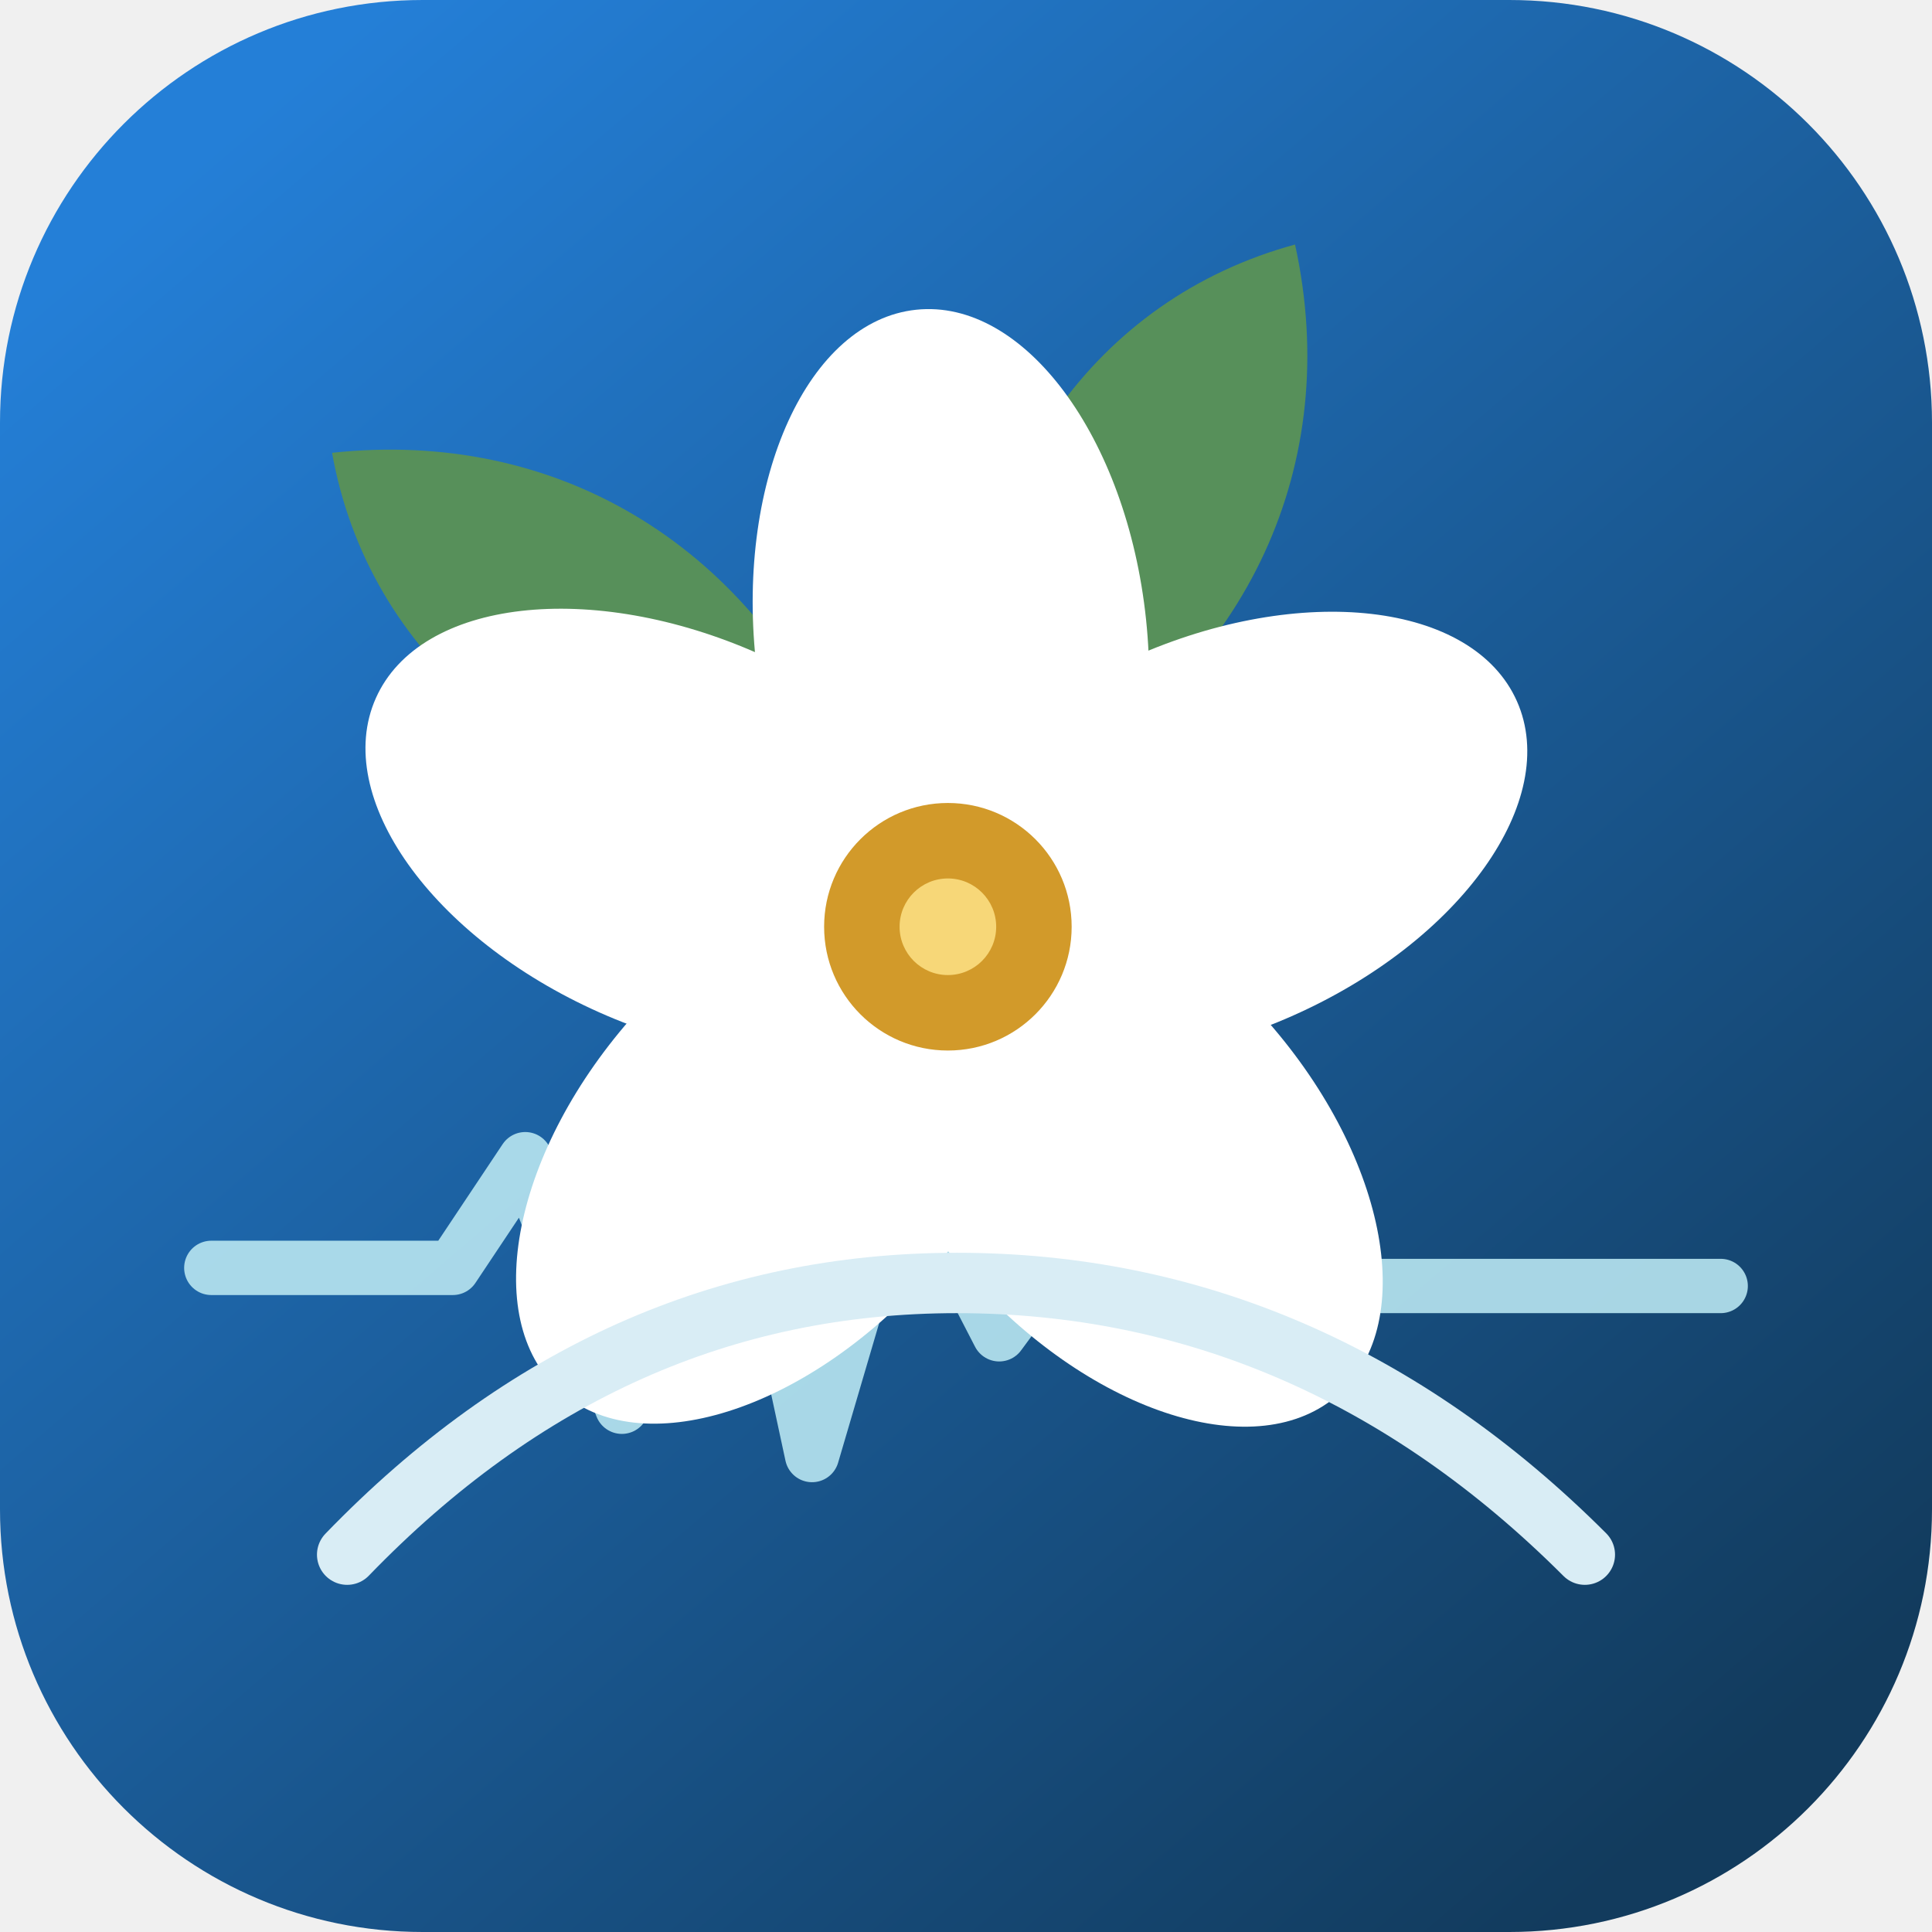
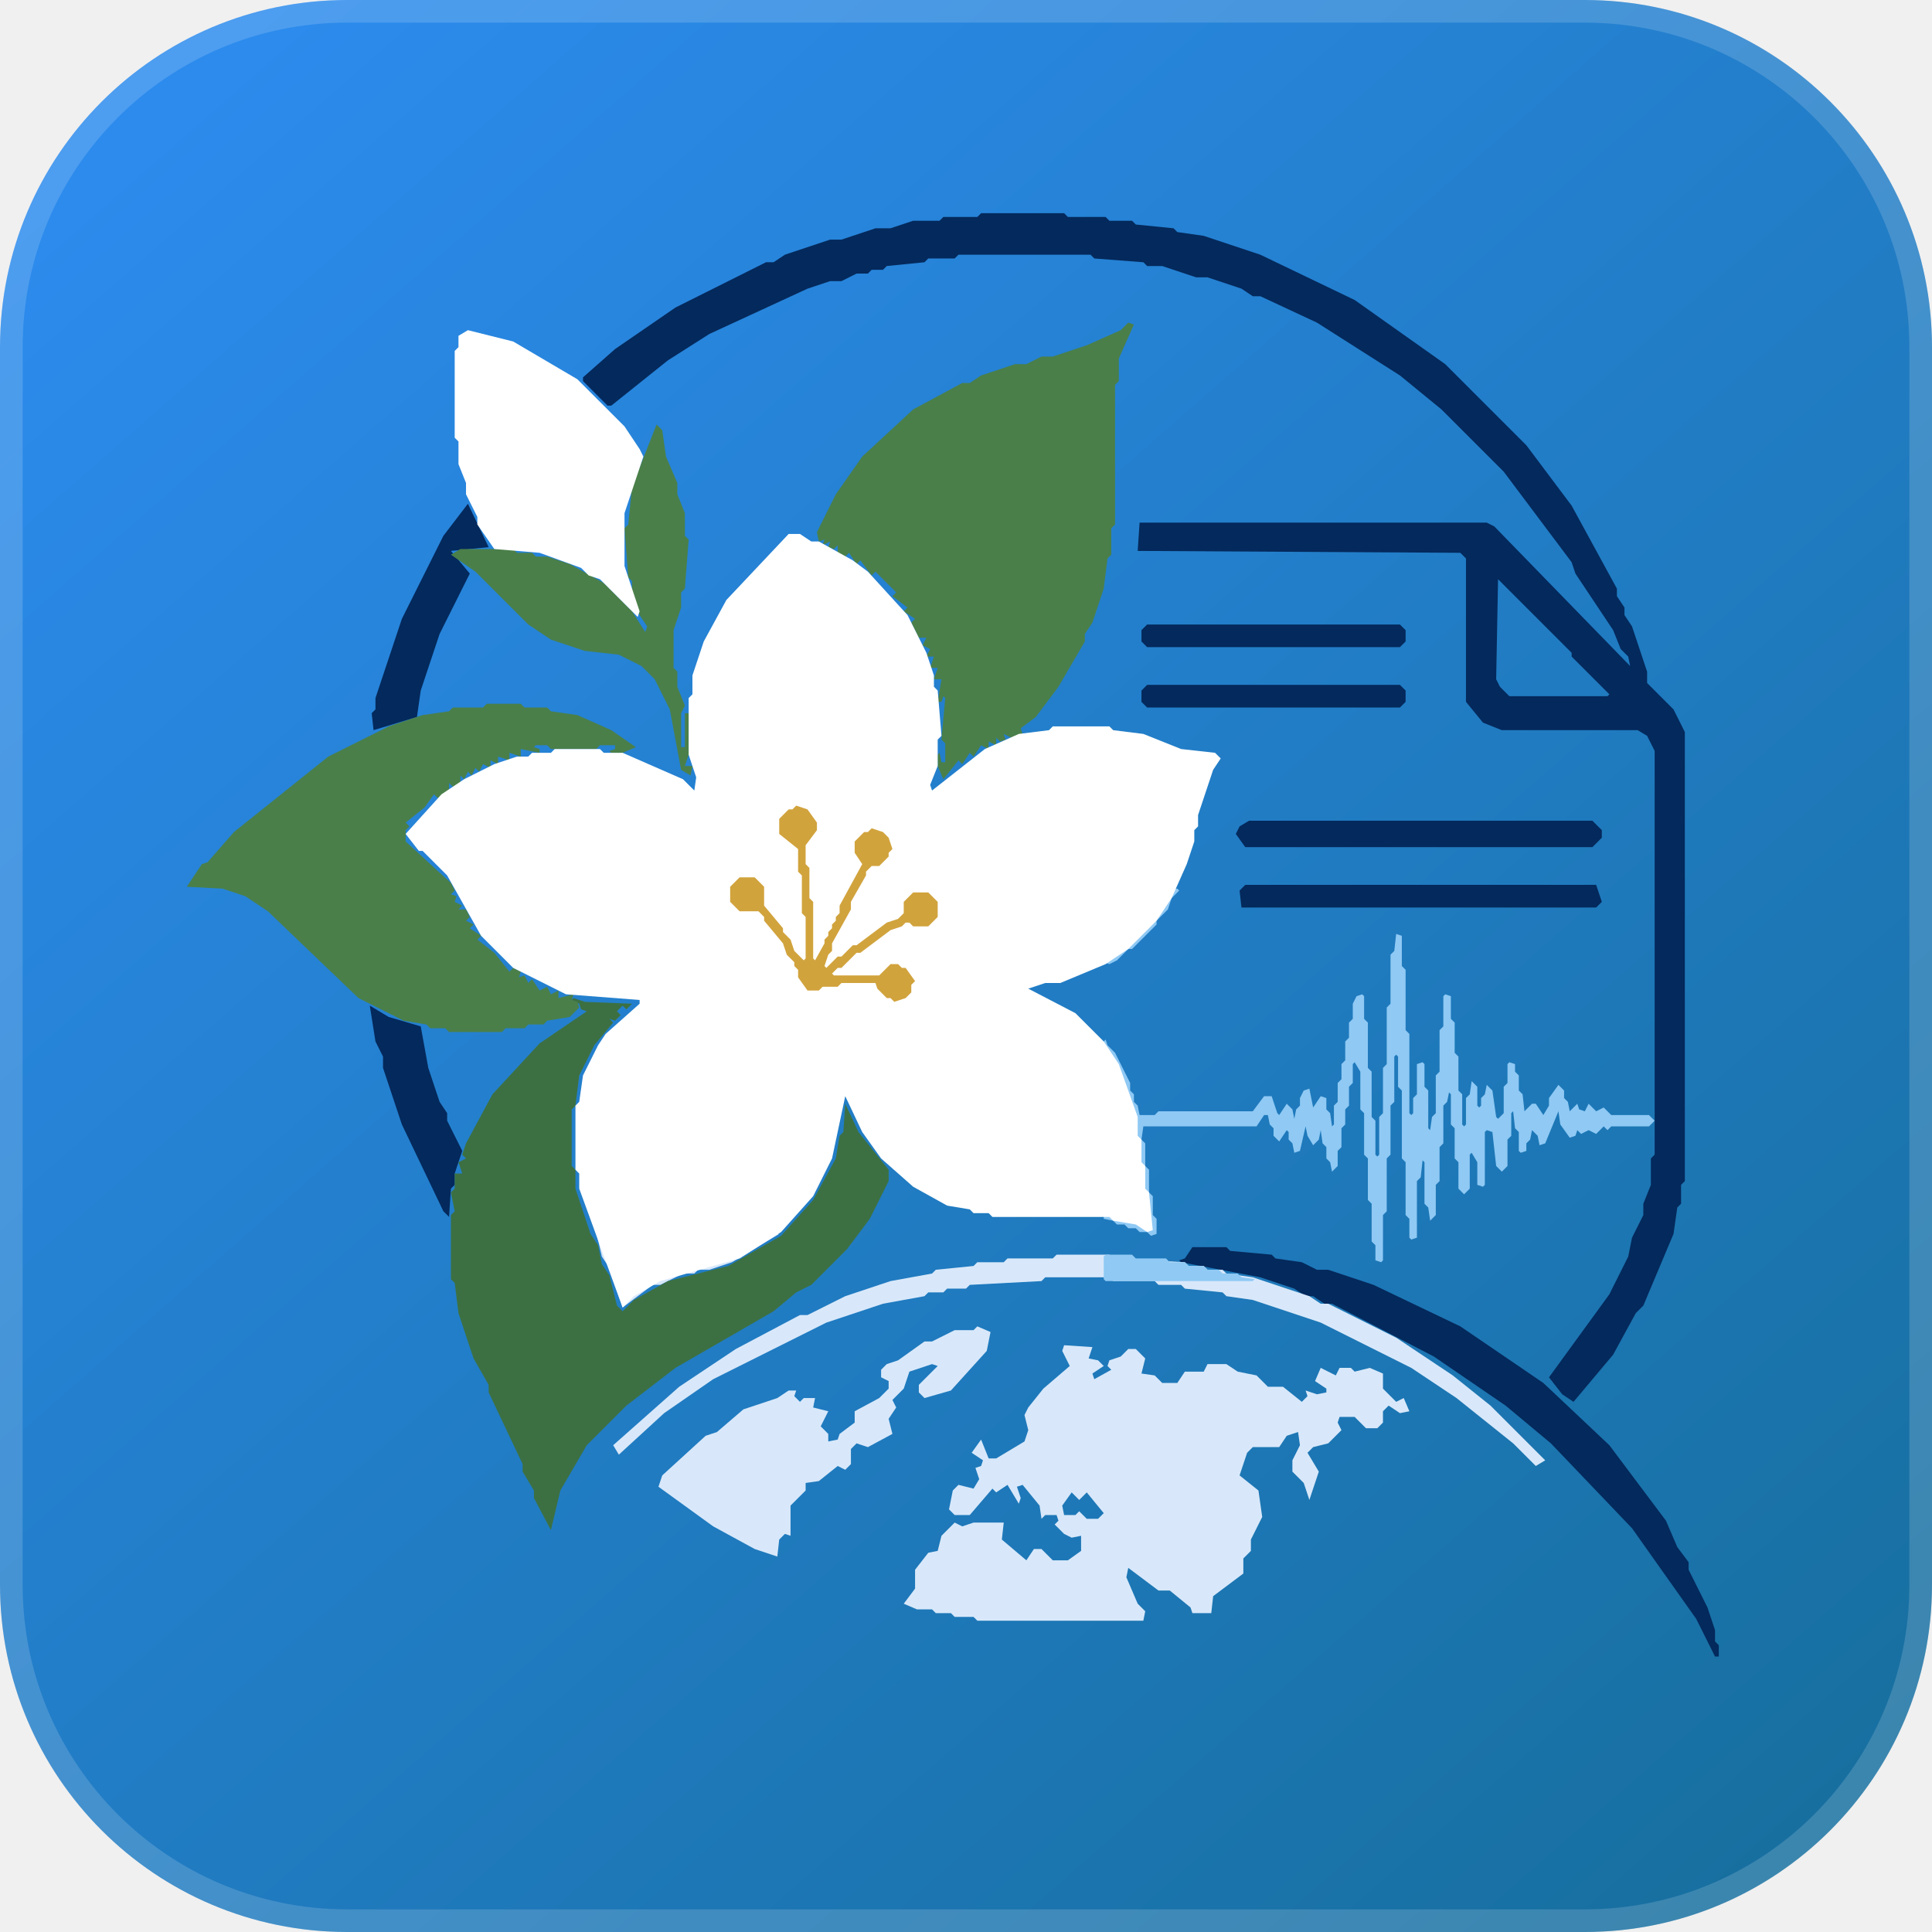
- <svg xmlns="http://www.w3.org/2000/svg" viewBox="0 0 64 64" role="img" aria-labelledby="title description">
+ <svg xmlns="http://www.w3.org/2000/svg" viewBox="0 0 512 512" role="img" aria-labelledby="title description">
  <defs>
-     <linearGradient id="background" x1="8" y1="4" x2="56" y2="60" gradientUnits="userSpaceOnUse">
-       <stop stop-color="#247fd7" />
-       <stop offset="1" stop-color="#123b5d" />
+     <linearGradient id="background" x1="50" y1="20" x2="470" y2="500" gradientUnits="userSpaceOnUse">
+       <stop stop-color="#2c8bed" />
+       <stop offset="1" stop-color="#176f9f" />
    </linearGradient>
  </defs>
-   <rect width="64" height="64" rx="14" fill="url(#background)" />
-   <path d="M7 42h8l2.4-3.6 3.2 8.2 3.2-12.8 3.1 14.4 3-10.2 3.2 6.2 2.8-3.8 2.8 2.2H57" fill="none" stroke="#b8e6f1" stroke-linecap="round" stroke-linejoin="round" stroke-width="1.8" opacity=".9" />
-   <path d="M25.6 27.4C17.8 26.4 12.2 21.7 11 15c7.4-.8 13.7 3 16.8 9.9z" fill="#57905a" />
-   <path d="M31.8 23.8c.3-8 4.5-13.9 11.1-15.7 1.6 7.3-1.6 14-8.1 17.8z" fill="#57905a" />
-   <g fill="#fff">
-     <ellipse cx="31.5" cy="21.2" rx="6.5" ry="11" transform="rotate(-6 31.5 21.2)" />
-     <ellipse cx="40.2" cy="27.7" rx="6.5" ry="11" transform="rotate(66 40.2 27.7)" />
-     <ellipse cx="37" cy="38" rx="6.5" ry="11" transform="rotate(138 37 38)" />
-     <ellipse cx="25.9" cy="37.9" rx="6.5" ry="11" transform="rotate(-138 25.9 37.9)" />
-     <ellipse cx="22.5" cy="27.6" rx="6.5" ry="11" transform="rotate(-66 22.5 27.6)" />
-   </g>
-   <circle cx="31.4" cy="30.7" r="4.1" fill="#d29a2a" />
-   <circle cx="31.4" cy="30.7" r="1.6" fill="#f7d778" />
-   <path d="M11.5 51.5c5.8-6 12.5-9 20.2-9 7.8 0 14.8 3 20.8 9" fill="none" stroke="#d9edf5" stroke-linecap="round" stroke-width="2" />
+   <rect width="512" height="512" rx="92" fill="url(#background)" />
+   <rect x="3" y="3" width="506" height="506" rx="89" fill="none" stroke="#fff" stroke-opacity=".16" stroke-width="6" />
+   <path fill="#04295c" fill-rule="evenodd" d="M260.0,56.5 L282.0,56.5 L283.0,57.5 L293.0,57.5 L294.0,58.5 L300.0,58.5 L301.0,59.5 L311.0,60.5 L312.0,61.5 L319.0,62.5 L334.0,67.5 L359.0,79.5 L383.0,96.5 L404.5,118.0 L416.5,134.0 L428.5,156.0 L428.5,158.0 L430.5,161.0 L430.5,163.0 L432.5,166.0 L436.5,178.0 L436.5,181.0 L443.5,188.0 L446.5,194.0 L446.5,313.0 L445.5,314.0 L445.5,319.0 L444.5,320.0 L443.5,327.0 L435.5,346.0 L433.5,348.0 L427.5,359.0 L417.0,371.5 L414.0,369.5 L410.5,365.0 L426.5,343.0 L431.5,333.0 L432.5,328.0 L435.5,322.0 L435.5,319.0 L437.5,314.0 L437.5,307.0 L438.5,306.0 L438.5,199.0 L436.5,195.0 L434.0,193.5 L398.0,193.5 L393.0,191.5 L388.5,186.0 L388.5,148.0 L387.0,146.5 L301.5,146.0 L302.0,138.5 L394.0,138.5 L396.0,139.5 L432.0,176.5 L431.5,174.0 L429.5,172.0 L427.5,167.0 L417.5,152.0 L416.5,149.0 L398.5,125.0 L382.0,108.5 L371.0,99.5 L349.0,85.5 L334.0,78.5 L332.0,78.5 L329.0,76.5 L320.0,73.5 L317.0,73.5 L308.0,70.5 L304.0,70.5 L303.0,69.5 L290.0,68.5 L289.0,67.5 L254.0,67.5 L253.0,68.5 L246.0,68.5 L245.0,69.5 L235.0,70.5 L234.0,71.5 L231.0,71.5 L230.0,72.5 L227.0,72.5 L223.0,74.5 L220.0,74.5 L214.0,76.5 L188.0,88.5 L177.0,95.5 L162.0,107.5 L161.0,107.5 L154.5,101.0 L154.5,100.0 L163.0,92.5 L179.0,81.5 L203.0,69.5 L205.0,69.5 L208.0,67.5 L220.0,63.5 L223.0,63.5 L232.0,60.5 L236.0,60.5 L242.0,58.5 L249.0,58.5 L250.0,57.5 L259.0,57.5 Z M124.0,133.5 L129.5,145.0 L119.5,146.0 L124.5,152.0 L116.5,168.0 L111.5,183.0 L110.5,190.0 L99.0,193.5 L98.5,189.0 L99.5,188.0 L99.5,185.0 L106.5,164.0 L117.5,142.0 Z M397.0,153.5 L396.5,180.0 L397.5,182.0 L400.0,184.5 L426.0,184.5 L426.5,184.0 L416.5,174.0 L416.5,173.0 Z M304.0,165.5 L371.0,165.5 L372.5,167.0 L372.5,170.0 L371.0,171.5 L304.0,171.5 L302.5,170.0 L302.5,167.0 Z M304.0,181.5 L371.0,181.5 L372.5,183.0 L372.5,186.0 L371.0,187.5 L304.0,187.5 L302.5,186.0 L302.5,183.0 Z M331.0,217.5 L422.0,217.5 L424.5,220.0 L424.5,222.0 L422.0,224.5 L330.0,224.5 L327.5,221.0 L328.5,219.0 Z M330.0,234.5 L423.0,234.5 L424.5,239.0 L423.0,240.5 L329.0,240.5 L328.5,236.0 Z M98.0,266.5 L103.0,269.5 L111.5,272.0 L113.5,283.0 L116.5,292.0 L118.5,295.0 L118.5,297.0 L122.5,305.0 L120.5,311.0 L120.5,314.0 L119.5,315.0 L119.0,322.5 L117.5,321.0 L106.5,298.0 L101.5,283.0 L101.5,280.0 L99.5,276.0 Z M316.0,330.5 L325.0,330.5 L326.0,331.5 L337.0,332.5 L338.0,333.5 L345.0,334.5 L349.0,336.5 L352.0,336.5 L364.0,340.5 L387.0,351.5 L409.0,366.5 L426.5,383.0 L441.5,403.0 L444.5,410.0 L447.5,414.0 L447.5,416.0 L452.5,426.0 L454.5,432.0 L454.5,435.0 L455.5,436.0 L455.5,439.0 L454.5,439.0 L449.5,429.0 L432.5,405.0 L411.0,382.5 L399.0,372.5 L380.0,359.5 L353.0,345.5 L351.0,345.5 L348.0,343.5 L346.0,343.5 L343.0,341.5 L334.0,338.5 L313.0,334.5 L312.5,334.0 L314.0,333.5 Z" />
+   <path fill="#d8e8fa" fill-rule="evenodd" d="M158.0,326.5 L206.5,327.0 L194.0,334.5 L188.0,336.5 L185.0,336.5 L184.0,337.5 L181.0,337.5 L175.0,340.5 L173.0,340.5 L165.0,346.5 L161.5,336.0 L159.5,333.0 Z M280.0,332.5 L294.0,332.5 L295.0,333.5 L314.0,334.5 L315.0,335.5 L319.0,335.5 L320.0,336.5 L324.0,336.5 L325.0,337.5 L332.0,338.5 L347.0,343.5 L350.0,345.5 L352.0,345.5 L370.0,354.5 L385.0,364.5 L395.0,372.5 L409.5,387.0 L407.0,388.5 L401.0,382.5 L386.0,370.5 L374.0,362.5 L350.0,350.5 L332.0,344.5 L325.0,343.5 L324.0,342.5 L314.0,341.5 L313.0,340.5 L307.0,340.5 L306.0,339.5 L295.0,339.5 L294.0,338.5 L277.0,338.5 L276.0,339.5 L257.0,340.5 L256.0,341.5 L251.0,341.5 L250.0,342.5 L246.0,342.5 L245.0,343.5 L234.0,345.5 L219.0,350.5 L189.0,365.5 L176.0,374.5 L164.0,385.5 L162.5,383.0 L180.0,367.5 L195.0,357.5 L212.0,348.5 L214.0,348.5 L224.0,343.5 L236.0,339.5 L247.0,337.5 L248.0,336.5 L258.0,335.5 L259.0,334.5 L266.0,334.5 L267.0,333.5 L279.0,333.5 Z M259.0,351.5 L262.5,353.0 L261.5,358.0 L252.0,368.5 L245.0,370.5 L243.5,369.0 L243.5,367.0 L248.5,362.0 L247.0,361.5 L241.0,363.5 L239.5,368.0 L236.5,371.0 L237.5,373.0 L235.5,376.0 L236.5,380.0 L230.0,383.5 L227.0,382.5 L225.5,384.0 L225.5,388.0 L224.0,389.5 L222.0,388.5 L217.0,392.5 L213.5,393.0 L213.5,395.0 L209.5,399.0 L209.5,407.0 L208.0,406.5 L206.5,408.0 L206.0,412.5 L200.0,410.5 L189.0,404.5 L174.5,394.0 L175.5,391.0 L187.0,380.5 L190.0,379.5 L197.0,373.5 L206.0,370.5 L209.0,368.5 L211.0,368.5 L210.5,370.0 L212.0,371.5 L213.0,370.5 L216.0,370.5 L215.5,373.0 L219.5,374.0 L217.5,378.0 L219.5,380.0 L219.5,382.0 L222.0,381.5 L222.5,380.0 L226.5,377.0 L226.5,374.0 L233.0,370.5 L235.5,368.0 L235.5,366.0 L233.5,365.0 L233.5,363.0 L235.0,361.5 L238.0,360.5 L245.0,355.5 L247.0,355.5 L253.0,352.5 L258.0,352.5 Z M282.0,356.5 L289.5,357.0 L288.5,360.0 L291.0,360.5 L292.5,362.0 L289.5,364.0 L290.0,365.5 L294.5,363.0 L293.5,362.0 L294.0,360.5 L297.0,359.5 L299.0,357.5 L301.0,357.5 L303.5,360.0 L302.5,364.0 L306.0,364.5 L308.0,366.5 L312.0,366.5 L314.0,363.5 L319.0,363.5 L320.0,361.5 L325.0,361.5 L328.0,363.5 L333.0,364.5 L336.0,367.5 L340.0,367.5 L345.0,371.5 L346.5,370.0 L346.0,368.5 L349.0,369.5 L351.5,369.0 L351.5,368.0 L348.5,366.0 L350.0,362.5 L354.0,364.5 L355.0,362.5 L358.0,362.5 L359.0,363.5 L363.0,362.5 L366.5,364.0 L366.5,368.0 L370.0,371.5 L372.0,370.5 L373.5,374.0 L371.0,374.5 L368.0,372.5 L366.5,374.0 L366.5,377.0 L365.0,378.5 L362.0,378.5 L359.0,375.5 L355.0,375.5 L354.5,377.0 L355.5,379.0 L352.0,382.5 L348.0,383.5 L346.5,385.0 L349.5,390.0 L347.0,397.5 L345.5,393.0 L342.5,390.0 L342.5,387.0 L344.5,383.0 L344.0,379.5 L341.0,380.5 L339.0,383.5 L332.0,383.5 L330.5,385.0 L328.5,391.0 L333.5,395.0 L334.5,402.0 L331.5,408.0 L331.5,411.0 L329.5,413.0 L329.5,417.0 L321.5,423.0 L321.0,427.5 L316.0,427.5 L315.5,426.0 L310.0,421.5 L307.0,421.5 L299.0,415.5 L298.5,418.0 L301.5,425.0 L303.5,427.0 L303.0,429.5 L259.0,429.5 L258.0,428.5 L253.0,428.5 L252.0,427.5 L248.0,427.5 L247.0,426.5 L243.0,426.5 L239.5,425.0 L242.5,421.0 L242.5,416.0 L246.0,411.5 L248.5,411.0 L249.5,407.0 L253.0,403.5 L255.0,404.5 L258.0,403.5 L266.0,403.5 L265.5,408.0 L272.0,413.5 L274.0,410.5 L276.0,410.5 L279.0,413.5 L283.0,413.5 L286.5,411.0 L286.5,407.0 L284.0,407.5 L282.0,406.5 L279.5,404.0 L280.5,403.0 L280.0,401.5 L277.0,401.5 L276.0,402.5 L275.5,399.0 L271.0,393.5 L269.5,394.0 L270.5,397.0 L270.0,398.5 L267.0,393.5 L264.0,395.5 L263.0,394.5 L257.0,401.5 L253.0,401.5 L251.5,400.0 L252.5,395.0 L254.0,393.5 L258.0,394.5 L259.5,392.0 L258.5,389.0 L260.0,388.5 L260.5,387.0 L257.5,385.0 L260.0,381.5 L262.0,386.5 L264.0,386.5 L271.5,382.0 L272.5,379.0 L271.5,375.0 L272.5,373.0 L276.5,368.0 L283.5,362.0 L281.5,358.0 Z M284.0,395.5 L281.5,399.0 L282.0,401.5 L285.0,401.5 L286.0,400.5 L288.0,402.5 L291.0,402.5 L292.5,401.0 L288.0,395.5 L286.0,397.5 Z" />
+   <path fill="#8fc9f4" fill-rule="evenodd" d="M293.0,235.5 L312.0,235.5 L312.5,236.0 L310.5,238.0 L309.5,241.0 L306.5,244.0 L306.5,245.0 L300.0,251.5 L299.0,251.5 L296.0,254.5 L294.0,255.5 L292.5,255.0 L292.5,236.0 Z M370.0,247.5 L371.5,248.0 L371.5,256.0 L372.5,257.0 L372.5,273.0 L373.5,274.0 L373.5,295.0 L374.0,295.5 L374.5,295.0 L374.5,291.0 L375.5,290.0 L375.5,282.0 L377.0,281.5 L377.5,282.0 L377.5,288.0 L378.5,289.0 L378.5,299.0 L379.0,299.5 L379.5,296.0 L380.5,295.0 L380.5,285.0 L381.5,284.0 L381.5,273.0 L382.5,272.0 L382.5,264.0 L383.0,263.5 L384.5,264.0 L384.5,270.0 L385.5,271.0 L385.5,279.0 L386.5,280.0 L386.5,289.0 L387.5,290.0 L387.5,298.0 L388.0,298.5 L388.5,298.0 L388.5,291.0 L389.5,290.0 L390.0,286.5 L391.5,288.0 L391.5,293.0 L392.0,293.5 L392.5,293.0 L392.5,291.0 L393.5,290.0 L394.0,287.5 L395.5,289.0 L396.5,296.0 L397.0,296.5 L398.5,295.0 L398.5,288.0 L399.5,287.0 L399.5,282.0 L400.0,281.5 L401.5,282.0 L401.5,284.0 L402.5,285.0 L402.5,289.0 L403.5,290.0 L404.0,294.5 L406.0,292.5 L407.0,292.5 L409.0,295.5 L410.5,293.0 L410.5,291.0 L413.0,287.5 L414.5,289.0 L414.5,291.0 L415.5,292.0 L416.0,294.5 L418.0,292.5 L418.5,294.0 L420.0,294.5 L421.0,292.5 L423.0,294.5 L425.0,293.5 L427.0,295.5 L437.0,295.5 L438.5,297.0 L437.0,298.5 L427.0,298.5 L426.0,299.5 L425.0,298.5 L423.0,300.5 L421.0,299.5 L419.0,300.5 L418.0,299.5 L417.5,301.0 L416.0,301.5 L413.5,298.0 L413.0,294.5 L409.5,303.0 L408.0,303.5 L407.5,301.0 L406.0,299.5 L405.5,302.0 L404.5,303.0 L404.5,305.0 L403.0,305.5 L402.5,305.0 L402.5,300.0 L401.5,299.0 L401.0,294.5 L400.5,295.0 L400.5,301.0 L399.5,302.0 L399.5,309.0 L398.0,310.5 L396.5,309.0 L395.5,300.0 L394.0,299.5 L393.5,300.0 L393.5,314.0 L393.0,314.5 L391.5,314.0 L391.5,308.0 L390.0,305.5 L389.5,306.0 L389.5,315.0 L388.0,316.5 L386.5,315.0 L386.5,308.0 L385.5,307.0 L385.5,299.0 L384.5,298.0 L384.5,290.0 L384.0,289.5 L383.5,292.0 L382.5,293.0 L382.5,303.0 L381.5,304.0 L381.5,313.0 L380.5,314.0 L380.5,322.0 L379.0,323.5 L378.5,320.0 L377.5,319.0 L377.5,308.0 L377.0,307.5 L376.5,312.0 L375.5,313.0 L375.5,328.0 L374.0,328.5 L373.5,328.0 L373.5,323.0 L372.5,322.0 L372.5,308.0 L371.5,307.0 L371.5,289.0 L370.5,288.0 L370.5,280.0 L370.0,279.5 L369.5,280.0 L369.5,292.0 L368.5,293.0 L368.5,306.0 L367.5,307.0 L367.5,321.0 L366.5,322.0 L366.5,334.0 L366.0,334.5 L364.5,334.0 L364.5,330.0 L363.5,329.0 L363.5,319.0 L362.5,318.0 L362.5,307.0 L361.5,306.0 L361.5,295.0 L360.5,294.0 L360.5,284.0 L359.0,281.5 L358.5,282.0 L358.5,287.0 L357.5,288.0 L357.5,293.0 L356.5,294.0 L356.5,298.0 L355.5,299.0 L355.5,304.0 L354.5,305.0 L354.5,309.0 L353.0,310.5 L352.5,308.0 L351.5,307.0 L351.5,304.0 L350.5,303.0 L350.0,299.5 L349.5,302.0 L348.0,303.5 L346.5,301.0 L346.0,298.5 L344.5,305.0 L343.0,305.5 L342.5,303.0 L341.5,302.0 L341.5,300.0 L341.0,299.5 L339.0,302.5 L337.5,301.0 L337.5,299.0 L336.5,298.0 L336.0,295.5 L335.0,295.5 L333.0,298.5 L303.0,298.5 L302.5,302.0 L303.5,303.0 L303.5,309.0 L304.5,310.0 L304.5,316.0 L305.5,317.0 L305.5,322.0 L306.5,323.0 L306.5,327.0 L305.0,327.5 L304.0,326.5 L302.0,326.5 L301.0,325.5 L299.0,325.5 L298.0,324.5 L296.0,324.5 L295.0,323.5 L292.5,323.0 L292.5,276.0 L293.0,275.5 L293.5,277.0 L295.5,279.0 L299.5,287.0 L299.5,289.0 L300.5,290.0 L300.5,292.0 L301.5,293.0 L302.0,295.5 L306.0,295.5 L307.0,294.5 L332.0,294.5 L335.0,290.5 L337.0,290.5 L338.5,295.0 L339.0,295.5 L341.0,292.5 L342.5,294.0 L343.0,296.5 L343.5,294.0 L344.5,293.0 L344.5,291.0 L345.5,289.0 L347.0,288.5 L348.0,293.5 L350.0,290.5 L351.5,291.0 L351.5,294.0 L352.5,295.0 L353.0,298.5 L353.5,298.0 L353.5,293.0 L354.5,292.0 L354.5,287.0 L355.5,286.0 L355.5,282.0 L356.5,281.0 L356.5,276.0 L357.5,275.0 L357.5,271.0 L358.5,270.0 L358.5,266.0 L359.5,264.0 L361.0,263.5 L361.5,264.0 L361.5,270.0 L362.5,271.0 L362.5,283.0 L363.5,284.0 L363.5,296.0 L364.5,297.0 L364.5,306.0 L365.0,306.5 L365.5,306.0 L365.5,296.0 L366.5,295.0 L366.5,283.0 L367.5,282.0 L367.5,267.0 L368.5,266.0 L368.5,253.0 L369.5,252.0 Z M293.0,332.5 L300.0,332.5 L301.0,333.5 L309.0,333.5 L310.0,334.5 L314.0,334.5 L315.0,335.5 L319.0,335.5 L320.0,336.5 L323.0,336.5 L324.0,337.5 L328.0,337.5 L329.0,338.5 L332.5,339.0 L332.0,339.5 L293.0,339.5 L292.5,339.0 L292.5,333.0 Z" />
+   <path fill="#3c7042" fill-rule="evenodd" d="M152.0,264.5 L155.0,265.5 L167.5,266.0 L166.0,267.5 L165.0,266.5 L163.5,268.0 L164.5,269.0 L163.0,270.5 L161.5,270.0 L162.5,271.0 L157.5,277.0 L153.5,285.0 L152.5,293.0 L151.5,294.0 L151.5,309.0 L152.5,310.0 L152.5,315.0 L156.5,327.0 L158.5,330.0 L159.5,335.0 L161.5,338.0 L163.5,346.0 L165.0,347.5 L168.0,344.5 L177.0,339.5 L193.0,335.5 L207.0,327.5 L215.5,318.0 L221.5,307.0 L222.5,301.0 L223.5,300.0 L224.0,292.5 L227.5,300.0 L235.5,310.0 L235.5,313.0 L230.5,323.0 L224.5,331.0 L215.0,340.5 L211.0,342.5 L205.0,347.5 L179.0,362.5 L166.0,372.5 L155.5,383.0 L148.5,395.0 L146.0,405.5 L141.5,397.0 L141.5,395.0 L138.5,390.0 L138.5,388.0 L129.5,369.0 L129.5,367.0 L125.5,360.0 L121.5,348.0 L120.5,340.0 L119.5,339.0 L119.5,322.0 L120.5,321.0 L119.5,316.0 L120.5,315.0 L120.5,311.0 L122.5,311.0 L121.5,308.0 L123.5,307.0 L122.5,306.0 L123.5,303.0 L130.5,290.0 L143.0,276.5 L155.5,268.0 L154.0,267.5 L153.5,266.0 L151.5,265.0 Z" />
+   <path fill="#4a7f49" fill-rule="evenodd" d="M299.0,85.5 L300.5,86.0 L296.5,95.0 L296.5,101.0 L295.5,102.0 L295.5,139.0 L294.5,140.0 L294.5,147.0 L293.5,148.0 L292.5,156.0 L289.5,165.0 L287.5,168.0 L287.5,170.0 L280.5,182.0 L274.5,190.0 L270.5,193.0 L271.0,194.5 L268.0,195.5 L266.0,194.5 L266.5,196.0 L265.0,196.5 L264.0,195.5 L264.0,197.5 L262.0,196.5 L262.0,198.5 L260.0,197.5 L258.0,200.5 L257.0,199.5 L255.0,202.5 L254.0,201.5 L250.0,206.5 L248.5,203.0 L248.5,200.0 L249.0,199.5 L249.5,202.0 L250.5,202.0 L250.5,197.0 L249.5,196.0 L250.5,185.0 L250.0,184.5 L249.5,186.0 L248.5,186.0 L249.5,180.0 L247.5,180.0 L248.5,177.0 L246.5,177.0 L247.5,174.0 L245.5,174.0 L246.5,172.0 L244.5,171.0 L245.5,169.0 L243.5,169.0 L241.5,165.0 L242.5,164.0 L239.5,162.0 L240.5,161.0 L236.5,158.0 L237.5,157.0 L232.0,151.5 L231.0,152.5 L228.0,148.5 L227.0,149.5 L225.0,146.5 L224.0,147.5 L222.0,146.5 L222.0,144.5 L221.0,145.5 L219.5,145.0 L220.0,143.5 L218.0,144.5 L218.5,143.0 L217.0,143.5 L216.5,141.0 L221.5,131.0 L228.5,121.0 L242.0,108.5 L255.0,101.5 L257.0,101.5 L260.0,99.5 L269.0,96.5 L272.0,96.5 L276.0,94.5 L279.0,94.5 L288.0,91.5 L297.0,87.5 Z M174.0,112.5 L175.5,114.0 L176.5,121.0 L179.5,128.0 L179.5,131.0 L181.5,136.0 L181.5,142.0 L182.5,143.0 L181.5,156.0 L180.5,157.0 L180.5,161.0 L178.5,167.0 L178.5,177.0 L179.5,178.0 L179.5,182.0 L181.5,187.0 L180.5,189.0 L180.5,198.0 L181.5,198.0 L181.5,189.0 L182.5,189.0 L182.5,200.0 L181.5,203.0 L183.5,203.0 L183.0,205.5 L180.5,204.0 L177.5,188.0 L173.5,180.0 L170.0,176.5 L164.0,173.5 L155.0,172.5 L146.0,169.5 L140.0,165.5 L126.0,151.5 L119.5,147.0 L122.0,145.5 L136.0,145.5 L137.0,146.5 L141.0,146.5 L142.0,147.5 L145.0,147.5 L151.0,149.5 L160.0,154.5 L167.5,162.0 L171.0,167.5 L171.5,166.0 L169.5,163.0 L167.5,157.0 L167.5,154.0 L166.5,153.0 L165.5,140.0 L166.5,139.0 L167.5,129.0 Z M129.0,186.5 L138.0,186.5 L139.0,187.5 L145.0,187.5 L146.0,188.5 L153.0,189.5 L162.0,193.5 L168.5,198.0 L165.0,199.5 L162.0,199.5 L161.5,199.0 L163.0,198.5 L163.0,197.5 L159.0,197.5 L158.0,198.5 L146.0,198.5 L145.0,197.5 L142.0,197.5 L141.5,198.0 L143.0,198.5 L143.0,199.5 L138.0,198.5 L138.0,200.5 L135.0,199.5 L135.0,201.5 L132.0,200.5 L132.0,202.5 L130.0,201.5 L130.0,203.5 L128.0,202.5 L127.0,204.5 L126.0,203.5 L125.0,205.5 L124.0,204.5 L123.0,206.5 L122.0,205.5 L122.0,207.5 L120.0,208.5 L119.0,207.5 L119.0,209.5 L116.0,211.5 L115.0,210.5 L112.5,214.0 L107.5,218.0 L108.5,219.0 L107.5,220.0 L107.5,223.0 L119.5,234.0 L120.5,236.0 L119.5,237.0 L121.0,237.5 L120.5,239.0 L122.5,240.0 L121.5,241.0 L123.5,241.0 L124.5,243.0 L123.5,244.0 L125.5,245.0 L124.5,246.0 L127.5,248.0 L126.5,249.0 L131.0,252.5 L135.0,257.5 L136.0,256.5 L138.0,257.5 L137.5,259.0 L139.0,258.5 L140.0,260.5 L141.0,259.5 L143.0,262.5 L145.0,261.5 L146.0,263.5 L148.0,262.5 L148.0,264.5 L152.0,263.5 L151.5,265.0 L153.0,265.5 L153.5,267.0 L151.0,269.5 L145.0,270.5 L144.0,271.5 L140.0,271.5 L139.0,272.5 L134.0,272.5 L133.0,273.5 L119.0,273.5 L118.0,272.5 L114.0,272.5 L113.0,271.5 L107.0,270.5 L95.0,264.5 L71.0,241.5 L65.0,237.5 L59.0,235.5 L49.5,235.0 L53.5,229.0 L55.0,228.5 L62.0,220.5 L87.0,200.5 L103.0,192.5 L112.0,189.5 L119.0,188.5 L120.0,187.5 L128.0,187.5 Z" />
+   <path fill="#ffffff" fill-rule="evenodd" d="M124.0,87.5 L136.0,90.5 L153.0,100.5 L165.5,113.0 L169.5,119.0 L170.5,121.0 L165.5,136.0 L165.5,150.0 L169.5,162.0 L169.0,163.5 L159.0,153.5 L156.0,152.5 L154.0,150.5 L143.0,146.5 L131.0,145.5 L126.5,139.0 L126.5,137.0 L123.5,131.0 L123.5,128.0 L121.5,123.0 L121.5,117.0 L120.5,116.0 L120.5,93.0 L121.5,92.0 L121.5,89.0 Z M209.0,141.5 L212.0,141.5 L215.0,143.5 L217.0,143.5 L226.0,148.5 L230.0,151.5 L240.5,163.0 L245.5,173.0 L247.5,179.0 L247.5,182.0 L248.5,183.0 L249.5,195.0 L248.5,196.0 L248.5,203.0 L246.5,208.0 L247.0,209.5 L261.0,198.5 L270.0,194.5 L278.0,193.5 L279.0,192.5 L294.0,192.5 L295.0,193.5 L303.0,194.5 L313.0,198.5 L322.0,199.5 L323.5,201.0 L321.5,204.0 L317.5,216.0 L317.5,219.0 L316.5,220.0 L316.5,223.0 L314.5,229.0 L310.5,238.0 L306.5,244.0 L299.0,251.5 L293.0,255.5 L281.0,260.5 L277.0,260.5 L272.5,262.0 L285.0,268.5 L292.5,276.0 L296.5,282.0 L301.5,296.0 L301.5,301.0 L302.5,302.0 L302.5,308.0 L303.5,309.0 L303.5,315.0 L304.5,316.0 L305.5,326.0 L304.0,326.5 L301.0,324.5 L295.0,323.5 L294.0,322.5 L263.0,322.5 L262.0,321.5 L258.0,321.5 L257.0,320.5 L251.0,319.5 L242.0,314.5 L233.5,307.0 L228.5,300.0 L224.0,290.5 L220.5,307.0 L215.5,317.0 L207.0,326.5 L196.0,333.5 L175.0,339.5 L168.0,343.5 L165.0,346.5 L153.5,315.0 L153.5,311.0 L152.5,310.0 L152.5,293.0 L153.5,292.0 L154.5,285.0 L158.5,277.0 L160.5,274.0 L169.5,266.0 L169.5,265.0 L150.0,263.5 L136.0,256.5 L127.5,248.0 L118.5,232.0 L112.0,225.5 L111.0,225.5 L107.5,221.0 L117.0,210.5 L123.0,206.5 L131.0,202.5 L137.0,200.5 L140.0,200.5 L141.0,199.5 L146.0,199.5 L147.0,198.5 L159.0,198.5 L160.0,199.5 L165.0,199.5 L181.0,206.5 L184.0,209.5 L184.5,206.0 L182.5,200.0 L182.5,185.0 L183.5,184.0 L183.5,179.0 L186.5,170.0 L192.5,159.0 Z" />
+   <path fill="#d1a33d" fill-rule="evenodd" d="M211.0,213.5 L214.0,214.5 L216.5,218.0 L216.5,220.0 L213.5,224.0 L213.5,229.0 L214.5,230.0 L214.5,238.0 L215.5,239.0 L215.5,254.0 L216.0,254.5 L218.5,250.0 L218.5,249.0 L219.5,248.0 L219.5,247.0 L220.5,246.0 L220.5,245.0 L221.5,244.0 L221.5,243.0 L222.5,242.0 L222.5,240.0 L228.5,229.0 L226.5,226.0 L226.5,223.0 L229.0,220.5 L230.0,220.5 L231.0,219.5 L234.0,220.5 L235.5,222.0 L236.5,225.0 L235.5,226.0 L235.5,227.0 L233.0,229.5 L231.0,229.5 L229.5,231.0 L229.5,232.0 L225.5,239.0 L225.5,241.0 L220.5,250.0 L220.5,252.0 L219.5,253.0 L218.5,256.0 L219.0,256.5 L222.0,253.5 L223.0,253.5 L226.0,250.5 L227.0,250.5 L235.0,244.5 L238.0,243.5 L239.5,242.0 L239.5,239.0 L242.0,236.5 L246.0,236.5 L248.5,239.0 L248.5,243.0 L246.0,245.5 L242.0,245.5 L241.0,244.5 L240.0,244.5 L239.0,245.5 L236.0,246.5 L228.0,252.5 L227.0,252.5 L223.0,256.5 L222.0,256.5 L220.5,258.0 L221.0,258.5 L233.0,258.5 L236.0,255.5 L238.0,255.5 L239.0,256.5 L240.0,256.5 L242.5,260.0 L241.5,261.0 L241.5,263.0 L240.0,264.5 L237.0,265.5 L236.0,264.5 L235.0,264.5 L232.5,262.0 L232.0,260.5 L223.0,260.5 L222.0,261.5 L218.0,261.5 L217.0,262.5 L214.0,262.5 L211.5,259.0 L211.5,257.0 L210.5,256.0 L210.5,255.0 L208.5,253.0 L207.5,250.0 L202.5,244.0 L202.5,243.0 L201.0,241.5 L196.0,241.5 L193.5,239.0 L193.5,235.0 L196.0,232.5 L200.0,232.5 L202.5,235.0 L202.5,240.0 L207.5,246.0 L207.5,247.0 L209.5,249.0 L210.5,252.0 L213.0,254.5 L213.5,254.0 L213.5,243.0 L212.5,242.0 L212.5,232.0 L211.5,231.0 L211.5,225.0 L206.5,221.0 L206.5,217.0 L209.0,214.5 L210.0,214.5 Z" />
</svg>
